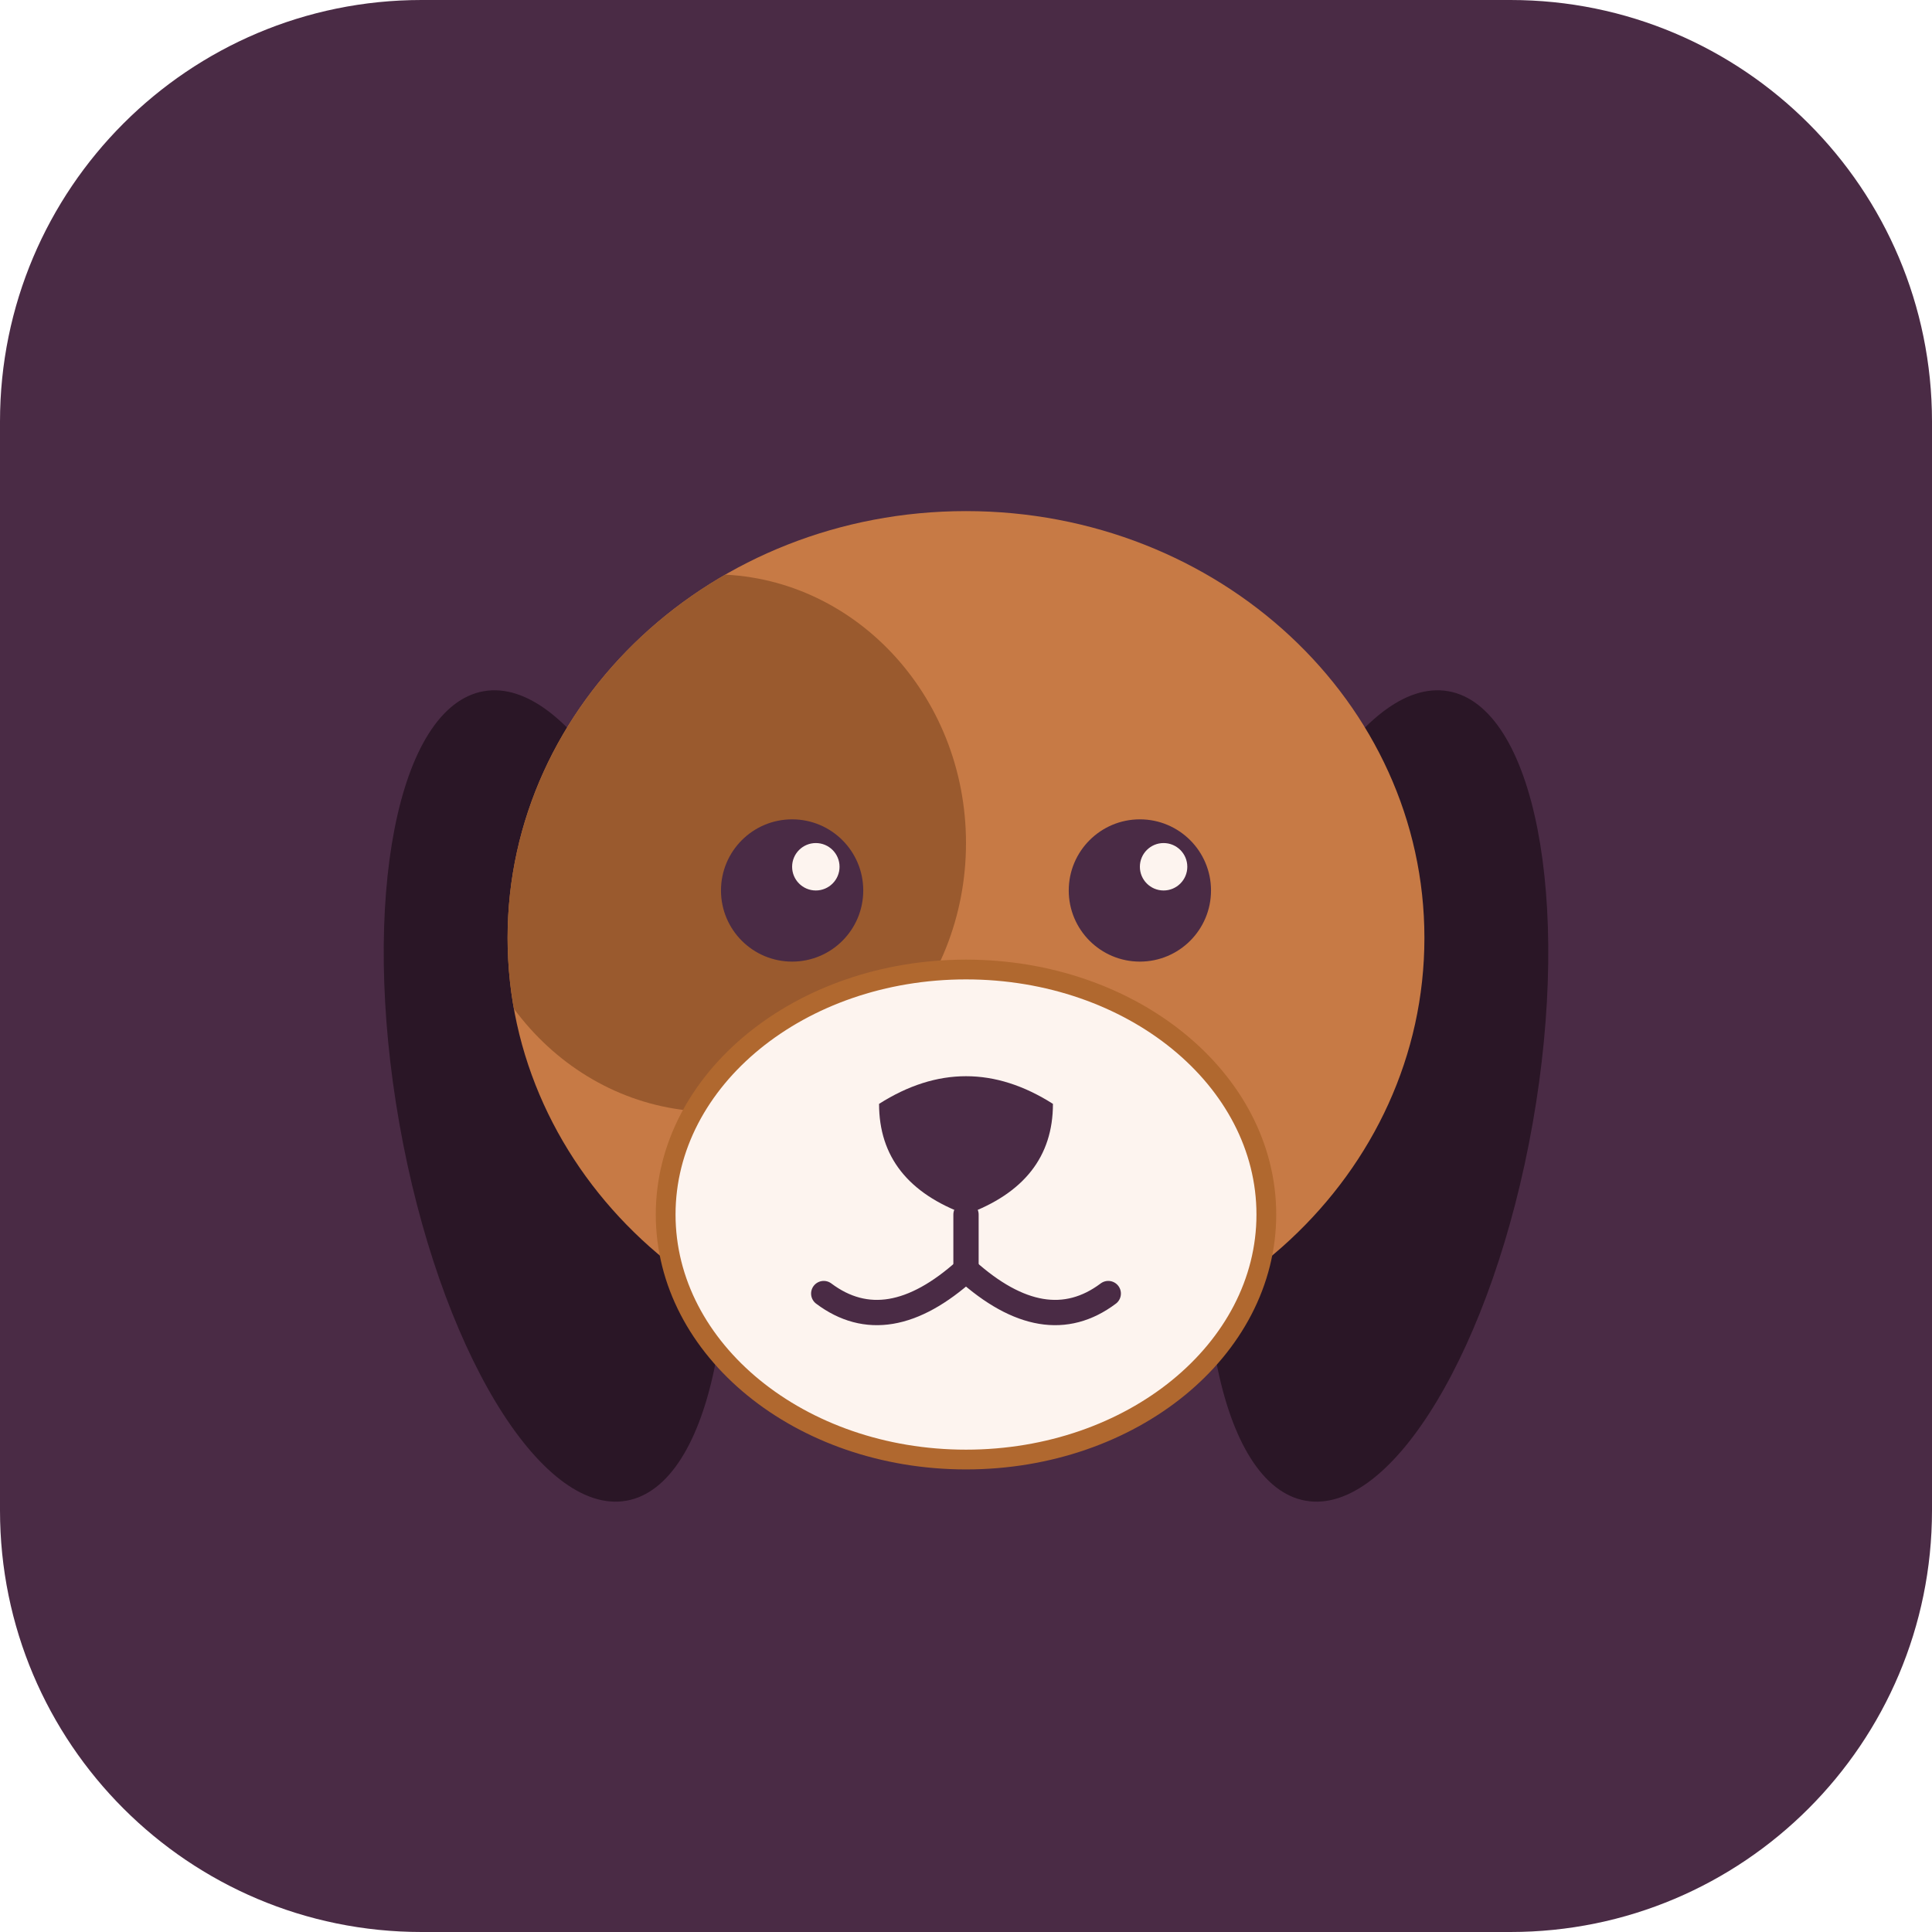
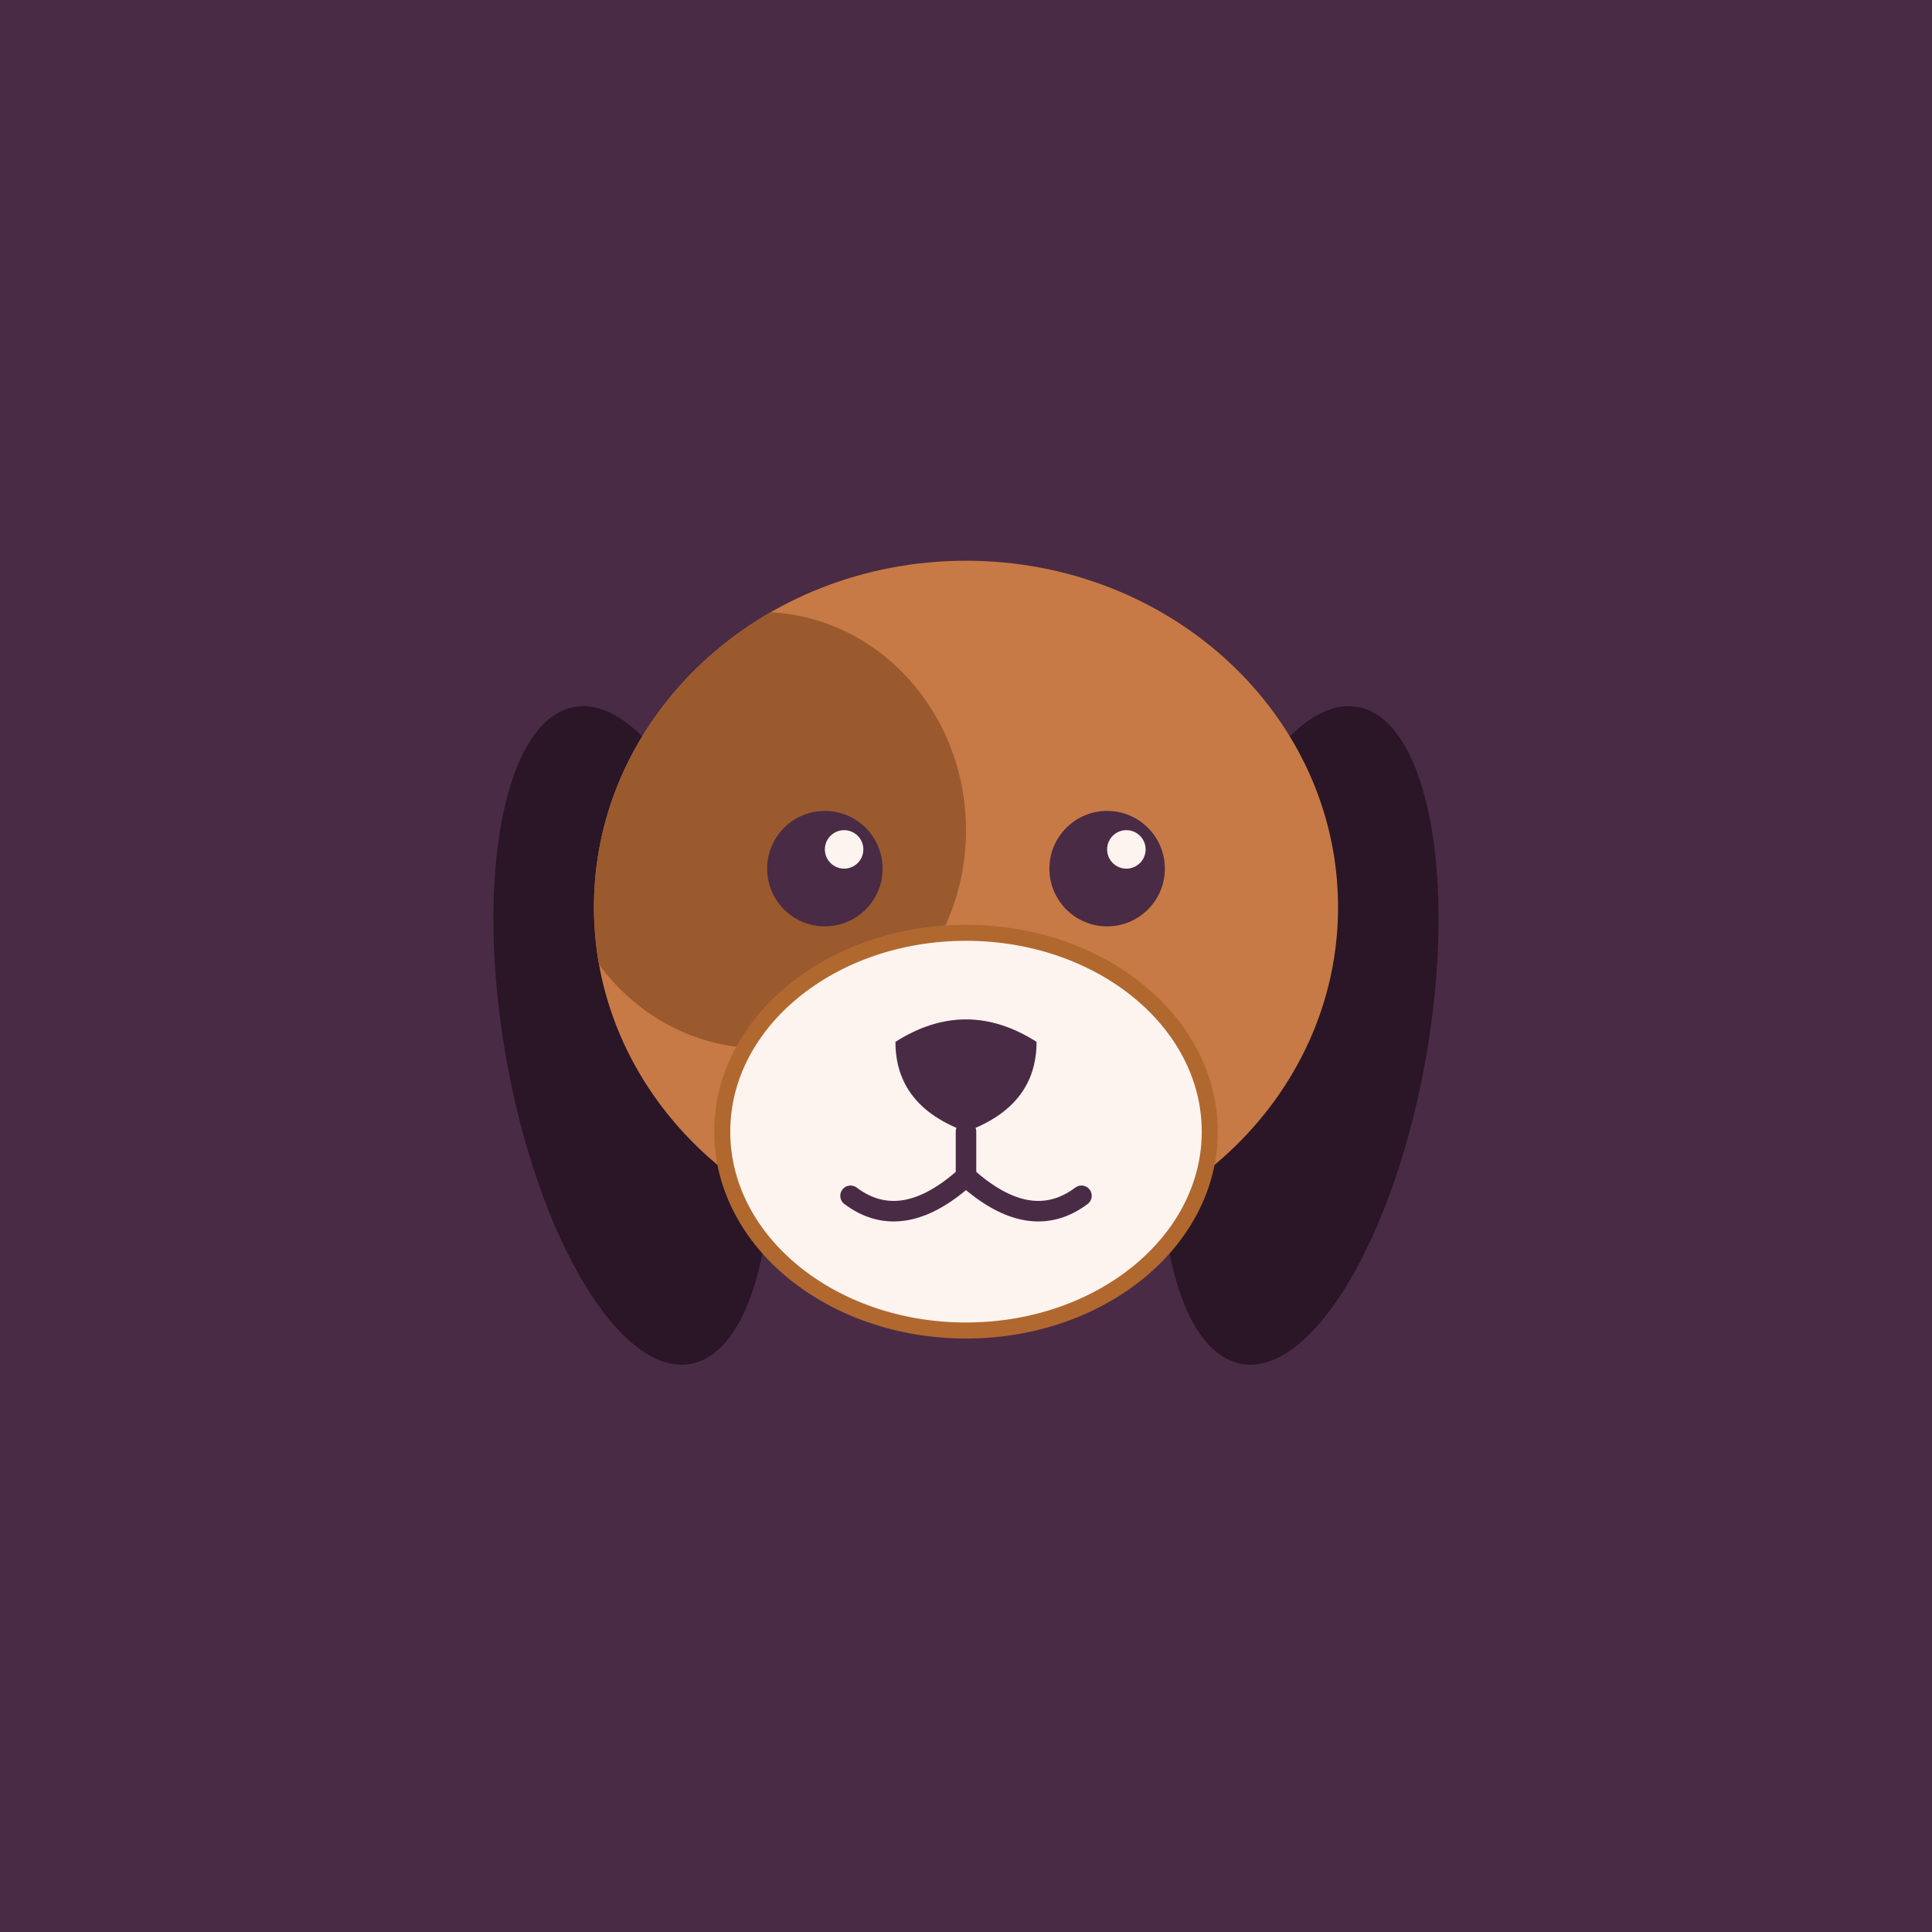
- <svg xmlns="http://www.w3.org/2000/svg" width="220" height="220" viewBox="0 0 220 220">
+ <svg xmlns="http://www.w3.org/2000/svg" width="1024" height="1024" viewBox="0 0 1024 1024">
  <defs>
    <clipPath id="hc">
      <ellipse cx="100" cy="92" rx="58" ry="54" />
    </clipPath>
  </defs>
-   <rect width="220" height="220" rx="48" fill="#4A2B45" />
-   <g transform="translate(20,24) scale(0.9)">
+   <rect width="1024" height="1024" fill="#4A2B45" />
+   <g transform="translate(172,168) scale(3.4)">
    <ellipse cx="48" cy="112" rx="20" ry="52" transform="rotate(-10 48 112)" fill="#2A1626" />
    <ellipse cx="152" cy="112" rx="20" ry="52" transform="rotate(10 152 112)" fill="#2A1626" />
    <ellipse cx="100" cy="92" rx="58" ry="54" fill="#C77A45" />
    <ellipse cx="68" cy="80" rx="32" ry="34" fill="#9A5A2E" clip-path="url(#hc)" />
    <ellipse cx="100" cy="127" rx="38" ry="31" fill="#FDF4EF" stroke="#B0682F" stroke-width="2.5" />
    <circle cx="78" cy="86" r="9" fill="#4A2B45" />
    <circle cx="122" cy="86" r="9" fill="#4A2B45" />
    <circle cx="81" cy="83" r="3" fill="#FDF4EF" />
    <circle cx="125" cy="83" r="3" fill="#FDF4EF" />
    <path d="M89 113 Q100 106 111 113 Q111 123 100 127 Q89 123 89 113 Z" fill="#4A2B45" />
    <path d="M100 127 V134" stroke="#4A2B45" stroke-width="3.2" stroke-linecap="round" />
    <path d="M100 134 Q90 143 82 137" stroke="#4A2B45" stroke-width="3.2" fill="none" stroke-linecap="round" />
    <path d="M100 134 Q110 143 118 137" stroke="#4A2B45" stroke-width="3.2" fill="none" stroke-linecap="round" />
  </g>
</svg>
